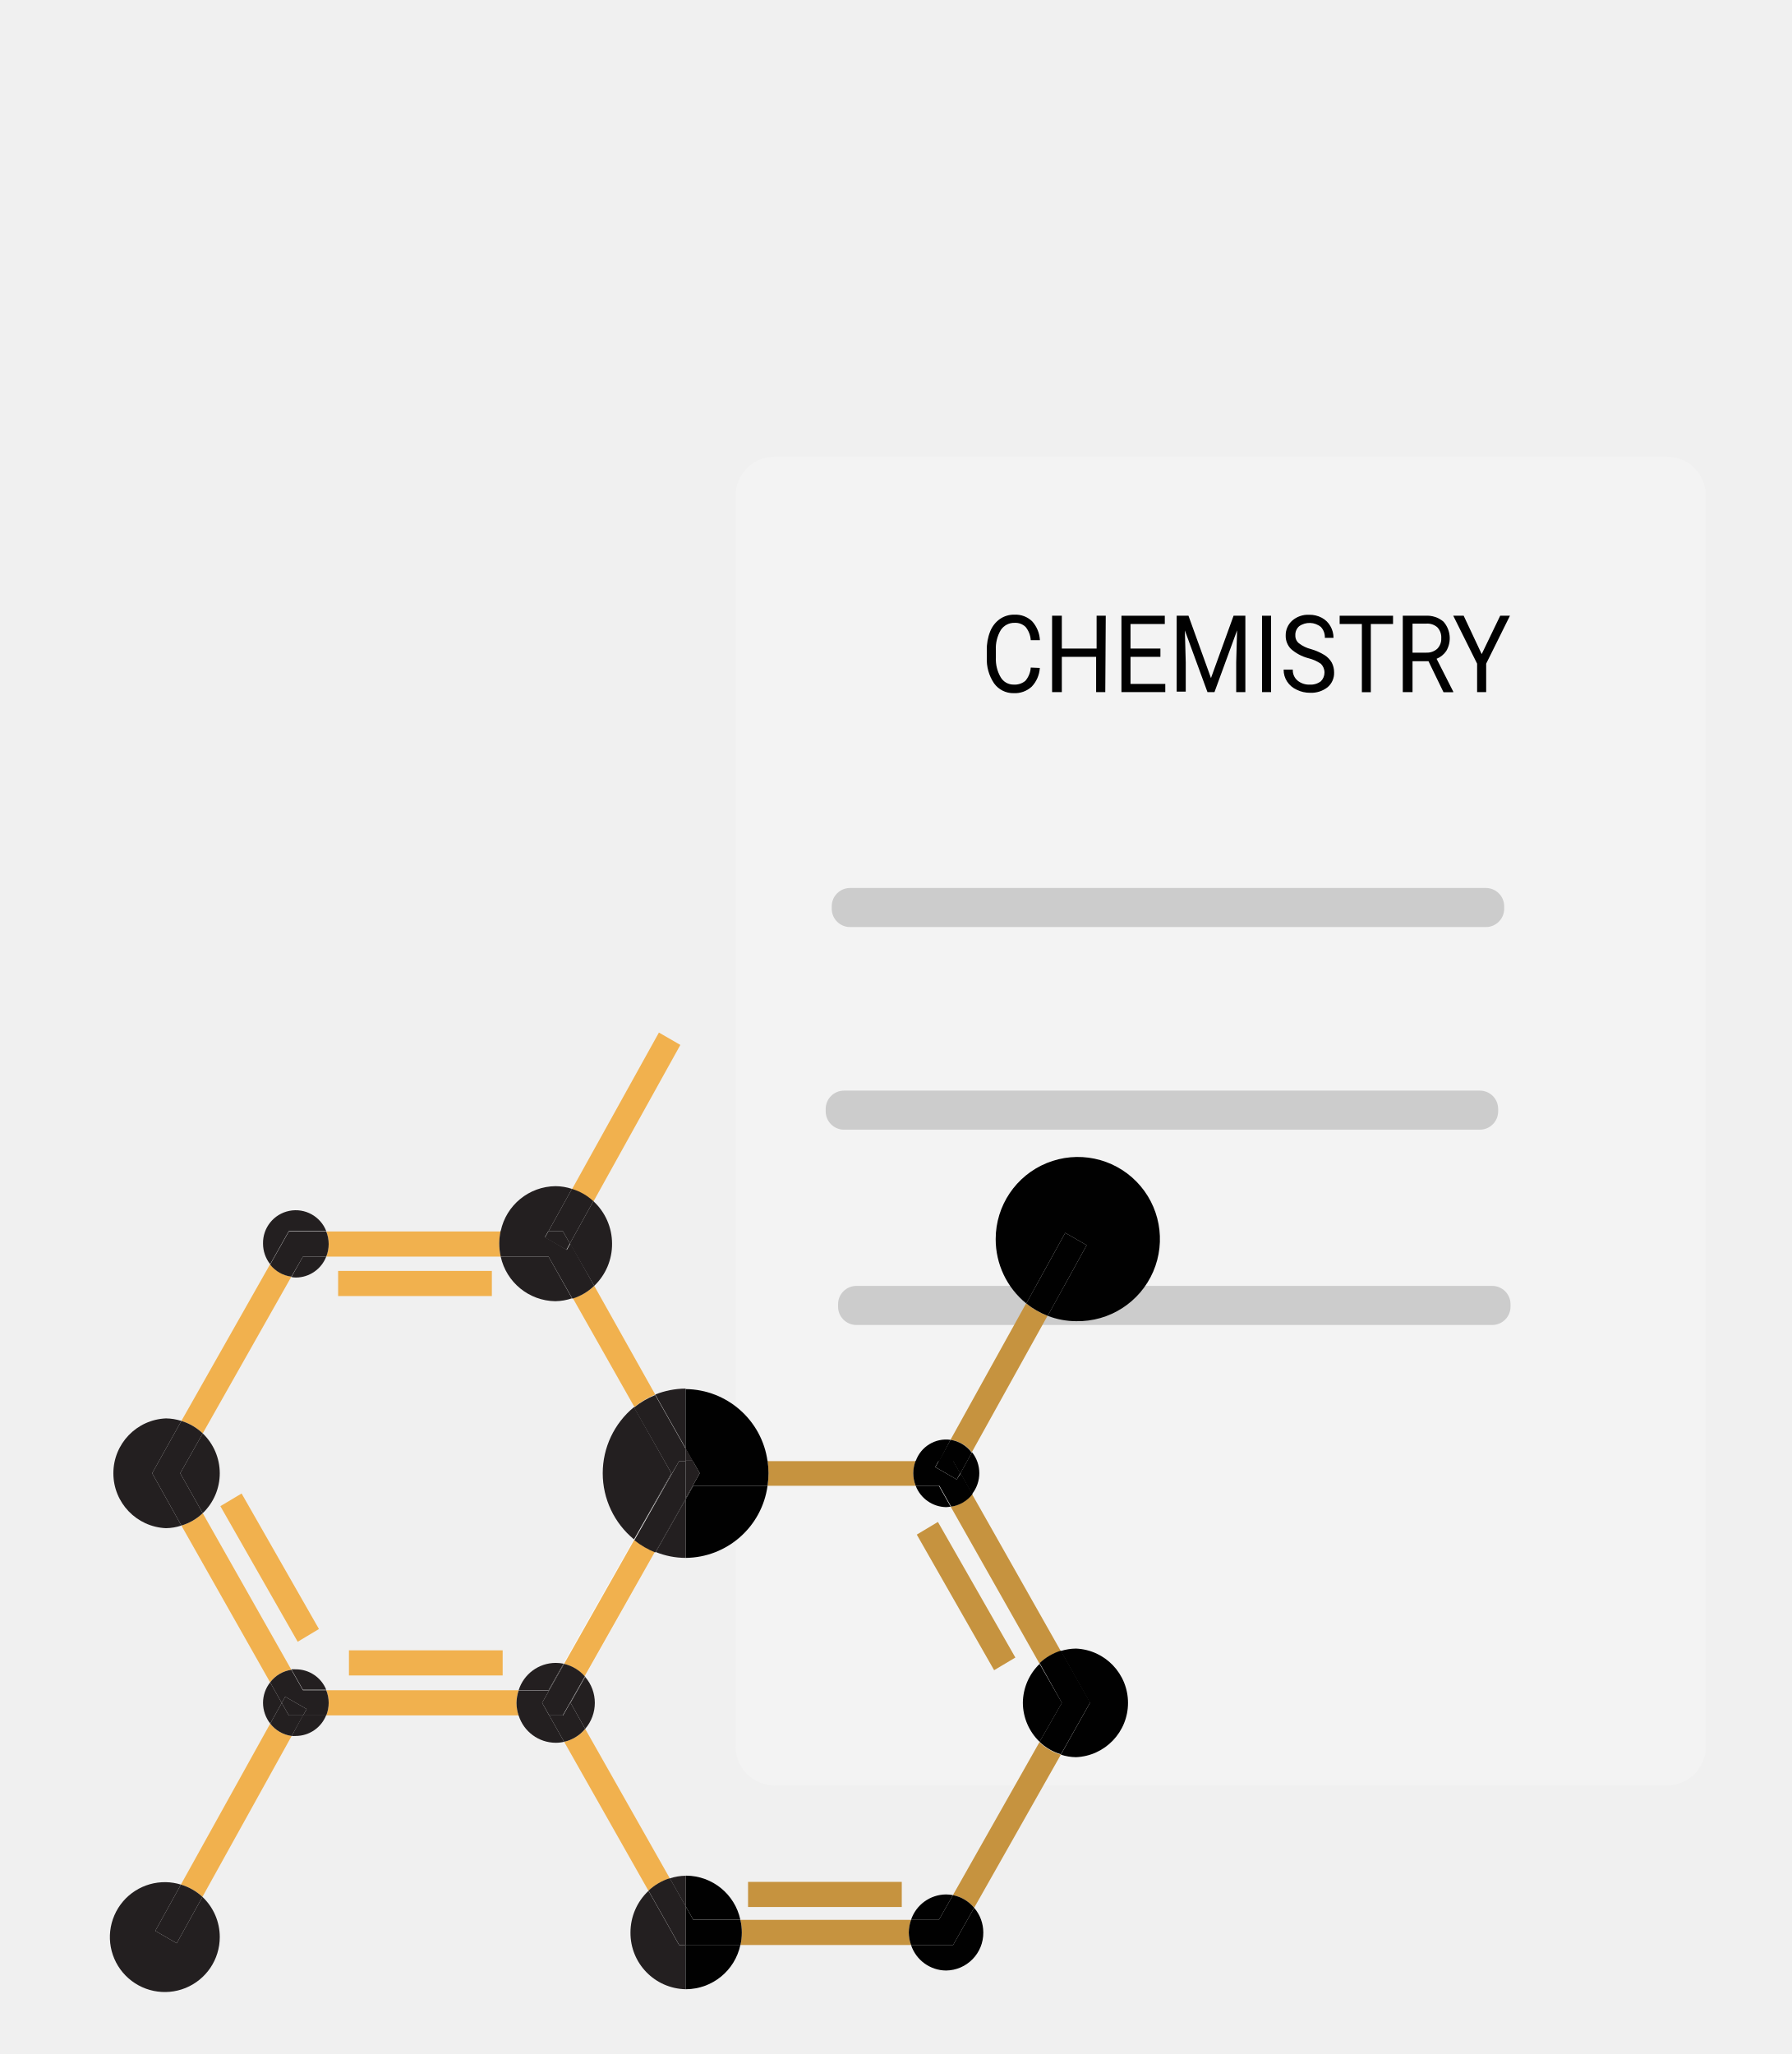
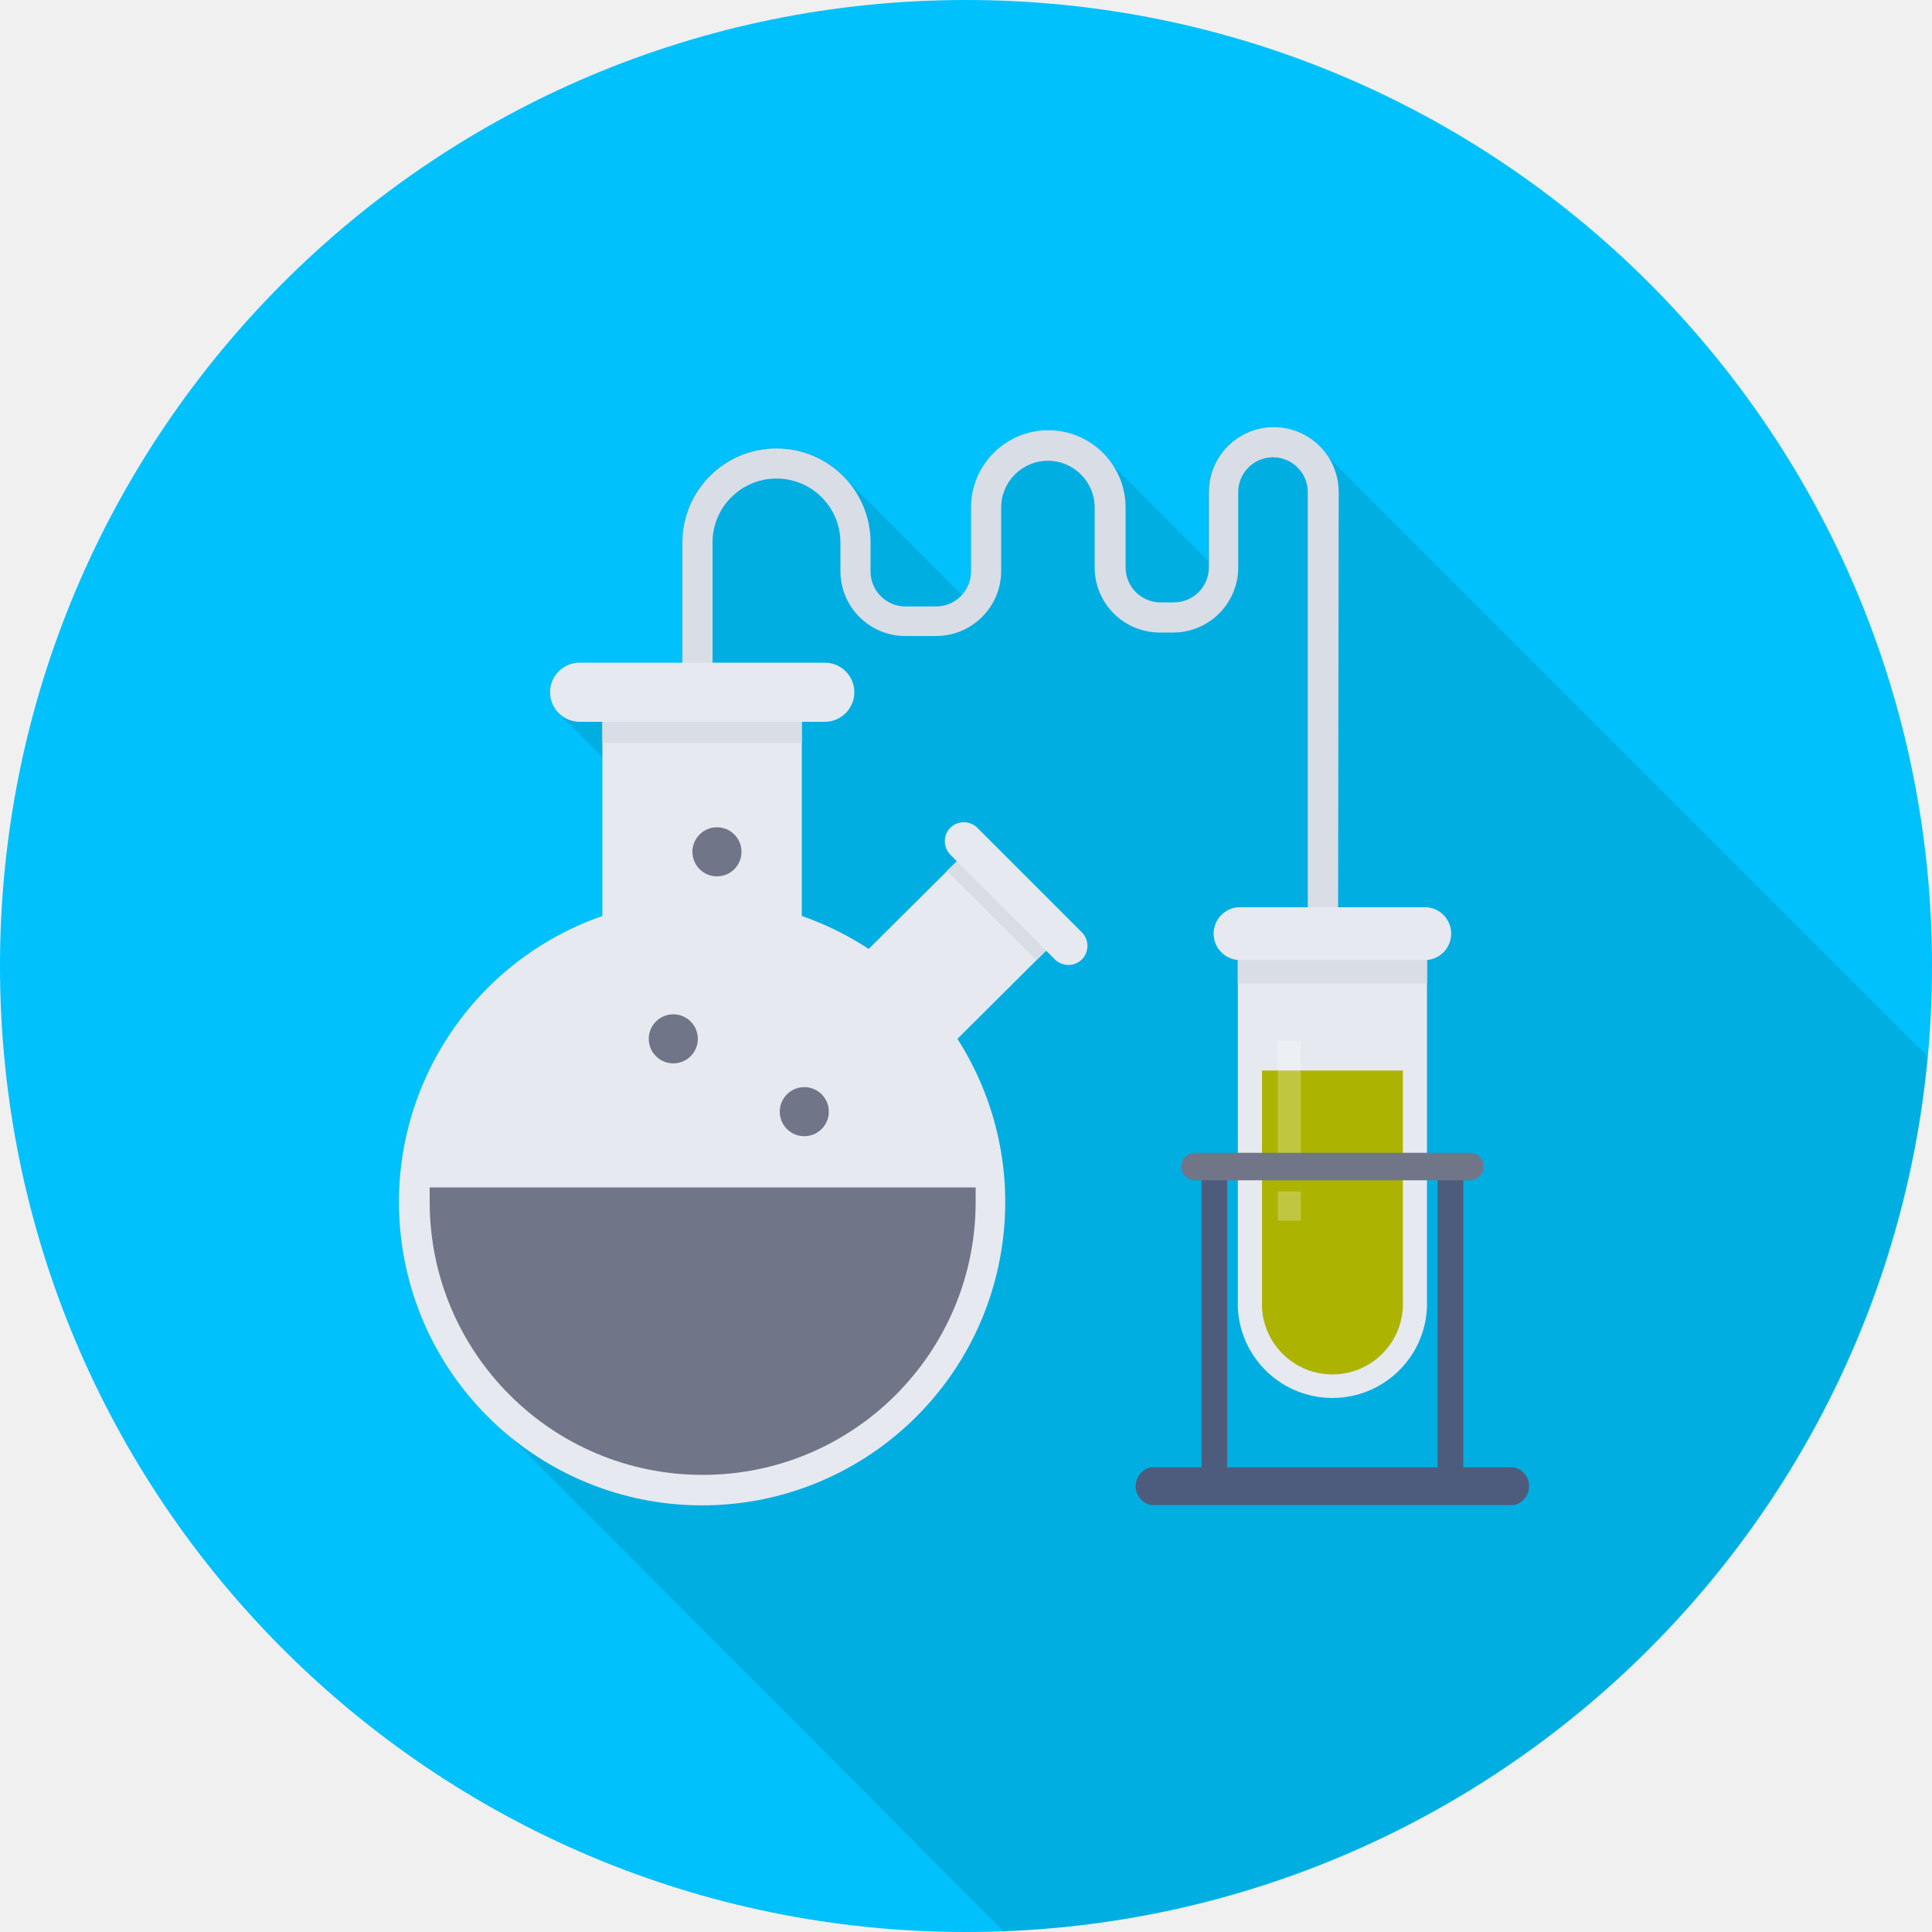
- <svg xmlns="http://www.w3.org/2000/svg" id="Layer_1" data-name="Layer 1" width="183.88" height="210.86" viewBox="0 0 183.88 210.86">
-   <defs>
-     <style>.cls-1{fill:none;}.cls-2{fill:#f3f3f3;}.cls-3{fill:#ccc;}.cls-4{fill:#010101;}.cls-5{fill:#f1b14e;}.cls-6{fill:#c6933f;}.cls-7{fill:#fff;}.cls-8{fill:#231f20;}</style>
-   </defs>
-   <rect class="cls-1" width="183.88" height="210.86" />
-   <rect class="cls-2" x="75.51" y="46.88" width="99.6" height="136.41" rx="4" />
-   <rect class="cls-3" x="86.03" y="132.01" width="69.03" height="4.01" rx="1.88" />
-   <rect class="cls-3" x="85.38" y="91.16" width="69.03" height="4.01" rx="1.88" />
-   <path class="cls-4" d="M106.74,68.57a3.05,3.05,0,0,1-.83,1.92,2.56,2.56,0,0,1-1.86.67,2.42,2.42,0,0,1-2-1,4.36,4.36,0,0,1-.75-2.67v-.75a4.85,4.85,0,0,1,.35-1.93,2.85,2.85,0,0,1,1-1.27,2.55,2.55,0,0,1,1.5-.44,2.44,2.44,0,0,1,1.81.69,3.13,3.13,0,0,1,.79,1.93h-.94a2.38,2.38,0,0,0-.53-1.36,1.5,1.5,0,0,0-1.13-.42,1.64,1.64,0,0,0-1.41.73,3.65,3.65,0,0,0-.51,2.09v.76a3.65,3.65,0,0,0,.49,2,1.52,1.52,0,0,0,1.34.76,1.7,1.7,0,0,0,1.2-.39,2.33,2.33,0,0,0,.55-1.36Z" />
-   <path class="cls-4" d="M113.46,71.05h-.94V67.43H109v3.62H108V63.21H109v3.37h3.57V63.21h.94Z" />
-   <path class="cls-4" d="M119.12,67.43h-3.07v2.78h3.57v.84h-4.5V63.21h4.45v.85h-3.52v2.52h3.07Z" />
-   <path class="cls-4" d="M122,63.21l2.31,6.4,2.32-6.4h1.21v7.84h-.94V68l.09-3.29-2.32,6.34h-.72l-2.32-6.33.09,3.28v3h-.93V63.21Z" />
-   <path class="cls-4" d="M130.48,71.05h-.93V63.21h.93Z" />
-   <path class="cls-4" d="M134.27,67.56a4.37,4.37,0,0,1-1.75-.94,1.9,1.9,0,0,1-.54-1.38,2,2,0,0,1,.67-1.53,2.48,2.48,0,0,1,1.73-.6,2.67,2.67,0,0,1,1.31.31,2.21,2.21,0,0,1,.88.86,2.4,2.4,0,0,1,.32,1.2H136a1.53,1.53,0,0,0-.41-1.12,1.85,1.85,0,0,0-2.23-.07,1.17,1.17,0,0,0-.39.94,1,1,0,0,0,.37.81,3.37,3.37,0,0,0,1.25.6,5.68,5.68,0,0,1,1.38.61,2.25,2.25,0,0,1,.74.77,2.16,2.16,0,0,1,.24,1,1.9,1.9,0,0,1-.67,1.53,2.7,2.7,0,0,1-1.8.57,3,3,0,0,1-1.36-.31,2.3,2.3,0,0,1-1-.85,2.18,2.18,0,0,1-.35-1.22h.94a1.38,1.38,0,0,0,.48,1.12,1.83,1.83,0,0,0,1.26.42,1.69,1.69,0,0,0,1.14-.34,1.27,1.27,0,0,0,0-1.8A4,4,0,0,0,134.27,67.56Z" />
-   <path class="cls-4" d="M143,64.06h-2.28v7h-.92v-7h-2.28v-.85H143Z" />
-   <path class="cls-4" d="M146.64,67.88H145v3.17H144V63.21h2.34a2.6,2.6,0,0,1,1.84.61,2.58,2.58,0,0,1,.29,3,2.18,2.18,0,0,1-1,.81L149.18,71v.06h-1ZM145,67h1.43a1.57,1.57,0,0,0,1.11-.4,1.44,1.44,0,0,0,.41-1.07,1.51,1.51,0,0,0-.39-1.12,1.54,1.54,0,0,0-1.13-.39H145Z" />
-   <path class="cls-4" d="M152.1,67.15,154,63.21H155l-2.44,4.92v2.92h-.93V68.13l-2.45-4.92h1.07Z" />
-   <rect class="cls-3" x="84.76" y="111.96" width="69.03" height="4.01" rx="1.88" />
-   <path class="cls-1" d="M70.38,159.93h0v32.63h.06A5.73,5.73,0,0,1,76,197.09H93.52a3.82,3.82,0,0,1,3.59-2.61,4.07,4.07,0,0,1,.71.07l8.88-15.7a5.6,5.6,0,0,1,0-8.08l-9.11-16.1a3.71,3.71,0,0,1-.48.05A3.41,3.41,0,0,1,94,152.53H78.79A8.56,8.56,0,0,1,70.38,159.93Zm22.2,35.84H76.79v-2.58H92.58Zm3.71-39.53,7.94,13.92-2.18,1.3-7.94-13.92Z" />
-   <path class="cls-1" d="M69.84,107.22l-8.93,16.09A5.92,5.92,0,0,1,61,132l6.31,11.16a8.54,8.54,0,0,1,3.12-.61V107.28" />
-   <path class="cls-1" d="M61.87,151.24a8.71,8.71,0,0,1,3.21-6.79l-6.32-11.17a5.5,5.5,0,0,1-1.72.3A5.82,5.82,0,0,1,51.4,129H33.49a3.36,3.36,0,0,1-3.12,2.15,2.31,2.31,0,0,1-.46-.05l-9.1,16.09a5.67,5.67,0,0,1,0,8.19l9.1,16.08a3.41,3.41,0,0,1,.46,0,3.36,3.36,0,0,1,3.12,2.15H53.24a4,4,0,0,1,3.8-2.81,4.28,4.28,0,0,1,.81.08L65.08,158A8.71,8.71,0,0,1,61.87,151.24Zm-31.31,17.3-7.94-13.92,2.18-1.3,7.94,13.91Zm4.15-38.07H50.49V133H34.71ZM51.6,172H35.82v-2.58H51.6Z" />
-   <path class="cls-1" d="M70.38,159.93a8.21,8.21,0,0,1-3.06-.59l-7.25,12.81a4.08,4.08,0,0,1,0,5.33l8.69,15.35a5.45,5.45,0,0,1,1.62-.27Z" />
-   <path class="cls-5" d="M67.64,106l-8.93,16.1a5.56,5.56,0,0,1,2.2,1.26l8.93-16.09" />
-   <path class="cls-5" d="M27.74,176.94l-9.17,16.53a5.53,5.53,0,0,1,2.21,1.26l9.16-16.52A3.34,3.34,0,0,1,27.74,176.94Z" />
-   <path class="cls-6" d="M105.33,133.81l-7.76,14a3.34,3.34,0,0,1,2.19,1.27l7.77-14A8.31,8.31,0,0,1,105.33,133.81Z" />
-   <path class="cls-7" d="M65.08,158l-7.23,12.76.06,0,7.21-12.74S65.09,158.05,65.08,158Z" />
-   <path class="cls-5" d="M53.24,173.52H33.49a3.49,3.49,0,0,1,.25,1.29,3.45,3.45,0,0,1-.25,1.29H53.24a4.2,4.2,0,0,1-.22-1.29A4.26,4.26,0,0,1,53.24,173.52Z" />
-   <path class="cls-5" d="M29.91,171.42l-9.1-16.08a5.36,5.36,0,0,1-2.19,1.27l9.11,16.1A3.3,3.3,0,0,1,29.91,171.42Z" />
-   <path class="cls-5" d="M33.49,129H51.4a6.07,6.07,0,0,1-.15-1.29,6.15,6.15,0,0,1,.15-1.29H33.49a3.49,3.49,0,0,1,.25,1.29A3.45,3.45,0,0,1,33.49,129Z" />
-   <path class="cls-5" d="M29.91,131.06a3.29,3.29,0,0,1-2.18-1.28l-9.11,16.09a5.49,5.49,0,0,1,2.19,1.28Z" />
-   <path class="cls-5" d="M67.26,143.16,61,132a5.63,5.63,0,0,1-2.19,1.28l6.32,11.17A8.53,8.53,0,0,1,67.26,143.16Z" />
-   <path class="cls-6" d="M97.82,194.55a3.78,3.78,0,0,1,2.18,1.3l8.9-15.72a5.37,5.37,0,0,1-2.2-1.28Z" />
-   <path class="cls-7" d="M67.26,159.32,60,172.1l0,.05,7.25-12.81Z" />
-   <path class="cls-6" d="M78.79,152.53H94a3.45,3.45,0,0,1-.25-1.29A3.49,3.49,0,0,1,94,150H78.79a9.22,9.22,0,0,1,.1,1.29A9.1,9.1,0,0,1,78.79,152.53Z" />
-   <path class="cls-6" d="M97.59,154.67l9.11,16.1a5.56,5.56,0,0,1,2.19-1.28l-9.11-16.11A3.36,3.36,0,0,1,97.59,154.67Z" />
-   <path class="cls-6" d="M93.52,197.09H76a5.55,5.55,0,0,1,.15,1.29,5.43,5.43,0,0,1-.15,1.29H93.52a3.88,3.88,0,0,1-.23-1.29A4,4,0,0,1,93.52,197.09Z" />
-   <path class="cls-5" d="M60.07,177.48a3.92,3.92,0,0,1-2.16,1.33l8.66,15.3a5.76,5.76,0,0,1,2.19-1.28Z" />
-   <path class="cls-5" d="M65.12,158.07l-7.21,12.74A4.06,4.06,0,0,1,60,172.1l7.22-12.78A8.51,8.51,0,0,1,65.12,158.07Z" />
-   <rect class="cls-5" x="34.71" y="130.47" width="15.78" height="2.58" />
-   <rect class="cls-6" x="76.79" y="193.19" width="15.78" height="2.58" />
-   <polygon class="cls-6" points="104.23 170.16 96.28 156.24 94.11 157.54 102.05 171.46 104.23 170.16" />
-   <polygon class="cls-5" points="22.62 154.62 30.56 168.54 32.74 167.23 24.8 153.32 22.62 154.62" />
-   <rect class="cls-5" x="35.82" y="169.42" width="15.78" height="2.58" />
-   <path class="cls-8" d="M22.56,151.24a5.67,5.67,0,0,0-1.75-4.09l-2.31,4.09,2.31,4.1A5.67,5.67,0,0,0,22.56,151.24Z" />
-   <path class="cls-8" d="M18.62,145.87a5.5,5.5,0,0,0-1.58-.26,5.64,5.64,0,0,0,0,11.27,5.19,5.19,0,0,0,1.58-.27l-3-5.37Z" />
-   <path class="cls-8" d="M18.5,151.24l2.31-4.09a5.49,5.49,0,0,0-2.19-1.28l-3,5.37,3,5.37a5.36,5.36,0,0,0,2.19-1.27Z" />
-   <path class="cls-8" d="M33.49,126.38A3.36,3.36,0,0,0,27,127.67a3.43,3.43,0,0,0,.73,2.11l1.92-3.4Z" />
-   <path class="cls-8" d="M33.49,129H31.1l-1.19,2.1a2.31,2.31,0,0,0,.46.05A3.36,3.36,0,0,0,33.49,129Z" />
-   <path class="cls-8" d="M29.91,131.06,31.1,129h2.39a3.45,3.45,0,0,0,.25-1.29,3.49,3.49,0,0,0-.25-1.29H29.65l-1.92,3.4A3.29,3.29,0,0,0,29.91,131.06Z" />
-   <path class="cls-8" d="M57,133.58a5.5,5.5,0,0,0,1.72-.3L56.31,129H51.4A5.82,5.82,0,0,0,57,133.58Z" />
-   <path class="cls-8" d="M62.83,127.67a5.92,5.92,0,0,0-1.92-4.36l-2.41,4.35L61,132A5.91,5.91,0,0,0,62.83,127.67Z" />
-   <path class="cls-8" d="M58.71,122.05a5.41,5.41,0,0,0-1.67-.28,5.81,5.81,0,0,0-5.64,4.61h4.91Z" />
-   <path class="cls-8" d="M57.77,126.38l.73,1.28,2.41-4.35a5.56,5.56,0,0,0-2.2-1.26l-2.4,4.33Z" />
-   <path class="cls-8" d="M51.4,129h4.91l2.45,4.32A5.63,5.63,0,0,0,61,132l-2.45-4.34-.36.65L55.94,127l.37-.66H51.4a6.15,6.15,0,0,0-.15,1.29A6.07,6.07,0,0,0,51.4,129Z" />
-   <polygon class="cls-8" points="56.31 126.38 55.94 127.04 58.14 128.31 58.5 127.66 57.77 126.38 56.31 126.38" />
-   <path class="cls-8" d="M70.38,148.67v-6.12a8.54,8.54,0,0,0-3.12.61Z" />
-   <path class="cls-8" d="M65.08,144.45a8.79,8.79,0,0,0,0,13.58l3.84-6.79Z" />
-   <path class="cls-4" d="M71.1,150h7.69a8.58,8.58,0,0,0-8.41-7.4h0v6.12Z" />
-   <path class="cls-4" d="M70.38,159.93a8.56,8.56,0,0,0,8.41-7.4H71.17l-.79,1.41v6Z" />
-   <path class="cls-8" d="M70.38,159.93v-6l-3.06,5.4A8.21,8.21,0,0,0,70.38,159.93Z" />
-   <polygon class="cls-8" points="71.11 149.95 70.38 148.67 70.38 149.95 71.11 149.95" />
-   <path class="cls-8" d="M68.92,151.24,65.08,158s0,0,0,0L69.71,150h.67v-1.28l-3.12-5.51a8.53,8.53,0,0,0-2.18,1.29Z" />
-   <path class="cls-4" d="M71.83,151.24l-1.45,2.58v.12l.79-1.41h7.62a9.1,9.1,0,0,0,.1-1.29,9.22,9.22,0,0,0-.1-1.29H71.1Z" />
-   <path class="cls-8" d="M67.32,159.34l3.06-5.4v-.12l-3.12,5.5Z" />
-   <path class="cls-8" d="M69.71,150l-4.59,8.12a8.51,8.51,0,0,0,2.14,1.25l3.12-5.5V150Z" />
-   <polygon class="cls-8" points="70.38 153.82 71.83 151.24 71.11 149.95 70.38 149.95 70.38 153.82" />
-   <path class="cls-8" d="M27.73,172.71a3.41,3.41,0,0,0-.73,2.1,3.48,3.48,0,0,0,.74,2.13l1.18-2.12Z" />
-   <path class="cls-8" d="M30.37,171.37a3.41,3.41,0,0,0-.46,0l1.19,2.1h2.39A3.36,3.36,0,0,0,30.37,171.37Z" />
-   <path class="cls-8" d="M29.94,178.21a3.13,3.13,0,0,0,.43,0,3.36,3.36,0,0,0,3.12-2.15H31.11Z" />
-   <path class="cls-8" d="M29.65,176.1l-.73-1.28-1.18,2.12a3.34,3.34,0,0,0,2.2,1.27l1.17-2.11Z" />
-   <path class="cls-8" d="M33.49,173.52H31.1l-1.19-2.1a3.3,3.3,0,0,0-2.18,1.29l1.19,2.11.36-.64,2.2,1.27-.37.65h2.38a3.45,3.45,0,0,0,.25-1.29A3.49,3.49,0,0,0,33.49,173.52Z" />
-   <polygon class="cls-8" points="31.11 176.1 31.48 175.45 29.28 174.18 28.92 174.82 29.65 176.1 31.11 176.1" />
-   <path class="cls-8" d="M53.24,176.1a4,4,0,0,0,3.8,2.81,3.57,3.57,0,0,0,.87-.1l-1.53-2.71Z" />
-   <path class="cls-8" d="M60.07,172.15l-1.5,2.66,1.5,2.67a4.08,4.08,0,0,0,0-5.33Z" />
-   <path class="cls-8" d="M53.24,173.52h3.07l1.54-2.73a4.28,4.28,0,0,0-.81-.08A4,4,0,0,0,53.24,173.52Z" />
-   <path class="cls-8" d="M55.65,174.81l2.26-4-.06,0-1.54,2.73H53.24a4.26,4.26,0,0,0-.22,1.29,4.2,4.2,0,0,0,.22,1.29h3.14Z" />
-   <path class="cls-8" d="M60.07,177.48l-1.5-2.67,1.5-2.66,0-.05-2.27,4H56.38l1.53,2.71A3.92,3.92,0,0,0,60.07,177.48Z" />
-   <path class="cls-8" d="M57.91,170.81l-2.26,4,.73,1.29h1.39l2.27-4A4.06,4.06,0,0,0,57.91,170.81Z" />
-   <path class="cls-4" d="M108.9,180.13a5.24,5.24,0,0,0,1.55.26,5.58,5.58,0,0,0,0-11.15,5.36,5.36,0,0,0-1.56.25l3,5.32Z" />
-   <path class="cls-4" d="M105,174.81a5.59,5.59,0,0,0,1.72,4l2.29-4-2.29-4A5.62,5.62,0,0,0,105,174.81Z" />
-   <path class="cls-4" d="M109,174.81l-2.29,4a5.37,5.37,0,0,0,2.2,1.28l3-5.32-3-5.32a5.56,5.56,0,0,0-2.19,1.28Z" />
-   <path class="cls-4" d="M97.11,154.72a3.71,3.71,0,0,0,.48-.05l-1.21-2.14H94A3.41,3.41,0,0,0,97.11,154.72Z" />
-   <path class="cls-4" d="M99.78,153.38a3.46,3.46,0,0,0,0-4.3l-1.19,2.16Z" />
-   <path class="cls-4" d="M97.57,147.81A3.3,3.3,0,0,0,94,150h2.43Z" />
-   <path class="cls-4" d="M97.57,147.81,96.38,150h1.46l.73,1.29,1.19-2.16A3.34,3.34,0,0,0,97.57,147.81Z" />
-   <path class="cls-4" d="M98.21,151.88,96,150.61l.36-.66H94a3.49,3.49,0,0,0-.25,1.29,3.45,3.45,0,0,0,.25,1.29h2.43l1.21,2.14a3.36,3.36,0,0,0,2.19-1.29l-1.21-2.14Z" />
-   <polygon class="cls-4" points="98.21 151.88 98.57 151.24 97.84 149.95 96.38 149.95 96.02 150.61 98.21 151.88" />
-   <path class="cls-4" d="M70.44,192.55h-.06v3.13l.79,1.4H76A5.73,5.73,0,0,0,70.44,192.55Z" />
-   <path class="cls-8" d="M69.71,199.67l-3.14-5.56a5.86,5.86,0,0,0-1.85,4.27,5.78,5.78,0,0,0,5.66,5.83v-4.54Z" />
-   <path class="cls-4" d="M70.38,204.21h.06A5.74,5.74,0,0,0,76,199.67H70.38Z" />
-   <path class="cls-8" d="M68.76,192.83l1.62,2.86v-3.13A5.45,5.45,0,0,0,68.76,192.83Z" />
-   <path class="cls-4" d="M76,197.09H71.17l-.79-1.4v4H76a5.43,5.43,0,0,0,.15-1.29A5.55,5.55,0,0,0,76,197.09Z" />
-   <path class="cls-8" d="M70.38,199.67v-4l-1.62-2.86a5.76,5.76,0,0,0-2.19,1.28l3.14,5.56Z" />
-   <path class="cls-4" d="M93.52,199.67a3.82,3.82,0,0,0,3.59,2.62,3.87,3.87,0,0,0,3.83-3.91,3.91,3.91,0,0,0-.94-2.53l-2.16,3.82Z" />
-   <path class="cls-4" d="M93.52,197.09h2.86l1.44-2.54a4.07,4.07,0,0,0-.71-.07A3.82,3.82,0,0,0,93.52,197.09Z" />
-   <path class="cls-4" d="M97.82,194.55l-1.44,2.54H93.52a4,4,0,0,0-.23,1.29,3.88,3.88,0,0,0,.23,1.29h4.32l2.16-3.82A3.78,3.78,0,0,0,97.82,194.55Z" />
-   <path class="cls-4" d="M111.55,127.83l-4,7.25a8.1,8.1,0,0,0,2.92.55,8.43,8.43,0,1,0-8.26-8.43,8.49,8.49,0,0,0,3.14,6.61l4-7.25Z" />
-   <path class="cls-4" d="M111.55,127.83l-2.2-1.27-4,7.25a8.31,8.31,0,0,0,2.2,1.27Z" />
-   <path class="cls-8" d="M15.94,198.22l2.63-4.75a5.51,5.51,0,0,0-1.53-.25,5.64,5.64,0,1,0,5.52,5.64,5.66,5.66,0,0,0-1.78-4.13l-2.64,4.76Z" />
-   <path class="cls-8" d="M15.94,198.22l2.2,1.27,2.64-4.76a5.53,5.53,0,0,0-2.21-1.26Z" />
+ <svg xmlns="http://www.w3.org/2000/svg" id="Layer_1" data-name="Layer 1" width="100" height="100" viewBox="0 0 100 100">
+   <circle cx="50" cy="50" r="50" style="fill:#00c1fb" />
+   <path d="M458.7,41.47a3.36,3.36,0,0,0-6.11,1.92v3.55l-5-5a4,4,0,0,0-7.26,2.27v3.29a1.8,1.8,0,0,1-.48,1.22L434,42.87a4.87,4.87,0,0,0-8.63,3.1v6.26h-5.32a1.53,1.53,0,0,0-1.1,2.59h0l2.31,2.31v8.19a15.65,15.65,0,0,0-6.61,25.15h0l.18.17a10.81,10.81,0,0,0,1.07,1.07L442,117.88A50,50,0,0,0,489.83,72.6Z" transform="translate(-390.06 -17.92)" style="opacity:0.1;isolation:isolate" />
+   <path d="M459.31,71.77h-1.56V43.39a1.8,1.8,0,0,0-3.6,0V47.3a3.37,3.37,0,0,1-3.36,3.36h-.71a3.37,3.37,0,0,1-3.36-3.36V44.19a2.42,2.42,0,0,0-4.84,0v3.29a3.37,3.37,0,0,1-3.36,3.36h-1.6a3.36,3.36,0,0,1-3.36-3.36V46a3.31,3.31,0,1,0-6.62,0V59h-1.56V46a4.87,4.87,0,0,1,9.74,0v1.51a1.81,1.81,0,0,0,1.8,1.8h1.6a1.81,1.81,0,0,0,1.8-1.8V44.19a4,4,0,1,1,8,0V47.3a1.81,1.81,0,0,0,1.8,1.8h.71a1.81,1.81,0,0,0,1.8-1.8V43.39a3.36,3.36,0,1,1,6.72,0Z" transform="translate(-390.06 -17.92)" style="fill:#d9dde6" />
+   <path d="M431.56,65.33V53.24H421.24V65.33a15.69,15.69,0,1,0,10.32,0Z" transform="translate(-390.06 -17.92)" style="fill:#e6e9ef" />
+   <path d="M421.24,53.24h10.32v3.13H421.24Z" transform="translate(-390.06 -17.92)" style="fill:#d9dde6" />
+   <path d="M412.3,79.38c0,.25,0,.5,0,.75a14.13,14.13,0,1,0,28.26,0c0-.25,0-.5,0-.75Z" transform="translate(-390.06 -17.92)" style="fill:#717588" />
+   <path d="M432.75,52.22H420.06a1.53,1.53,0,0,0,0,3.06h12.69a1.53,1.53,0,0,0,0-3.06Z" transform="translate(-390.06 -17.92)" style="fill:#e6e9ef" />
+   <path d="M440.09,62l4.62,4.62L438,73.3l-4.62-4.63Z" transform="translate(-390.06 -17.92)" style="fill:#e6e9ef" />
+   <path d="M440.09,62l4.62,4.62-1,1L439.07,63Z" transform="translate(-390.06 -17.92)" style="fill:#d9dde6" />
+   <path d="M439.25,60.76a1,1,0,0,0,0,1.4l5.41,5.42a1,1,0,0,0,1.4,0,1,1,0,0,0,0-1.4l-5.42-5.42A1,1,0,0,0,439.25,60.76Z" transform="translate(-390.06 -17.92)" style="fill:#e6e9ef" />
+   <path d="M452.25,78.27h1.33V94.94h-1.33Z" transform="translate(-390.06 -17.92)" style="fill:#4d5c7d" />
+   <path d="M464.47,78.27h1.33V94.94h-1.33Z" transform="translate(-390.06 -17.92)" style="fill:#4d5c7d" />
+   <path d="M454.13,66.27V85.6a4.9,4.9,0,0,0,9.79,0V66.27Z" transform="translate(-390.06 -17.92)" style="fill:#e6e9ef" />
+   <path d="M455.38,73.33V85.6a3.65,3.65,0,0,0,7.29,0V73.33Z" transform="translate(-390.06 -17.92)" style="fill:#acb301" />
+   <path d="M454.13,66.27h9.79v2.55h-9.79Z" transform="translate(-390.06 -17.92)" style="fill:#d9dde6" />
+   <path d="M463.92,64.88h-9.79a1.37,1.37,0,0,0,0,2.73h9.79a1.37,1.37,0,0,0,0-2.73Z" transform="translate(-390.06 -17.92)" style="fill:#e6e9ef" />
+   <g style="opacity:0.25">
+     <path d="M456.2,71.77h1.19v6.48H456.2Z" transform="translate(-390.06 -17.92)" style="fill:#fff" />
+     <path d="M456.2,79.59h1.19V81.1H456.2Z" transform="translate(-390.06 -17.92)" style="fill:#fff" />
+   </g>
+   <path d="M466.14,77.59H451.91a.71.71,0,0,0,0,1.42h14.23a.71.71,0,0,0,0-1.42Z" transform="translate(-390.06 -17.92)" style="fill:#717588" />
+   <path d="M468.43,93.87H449.62a1,1,0,0,0,0,1.95h18.81a1,1,0,0,0,0-1.95Z" transform="translate(-390.06 -17.92)" style="fill:#4d5c7d" />
+   <circle cx="41.63" cy="57.54" r="1.27" style="fill:#717588" />
+   <circle cx="34.85" cy="53.77" r="1.27" style="fill:#717588" />
+   <circle cx="37.11" cy="44.09" r="1.27" style="fill:#717588" />
</svg>
